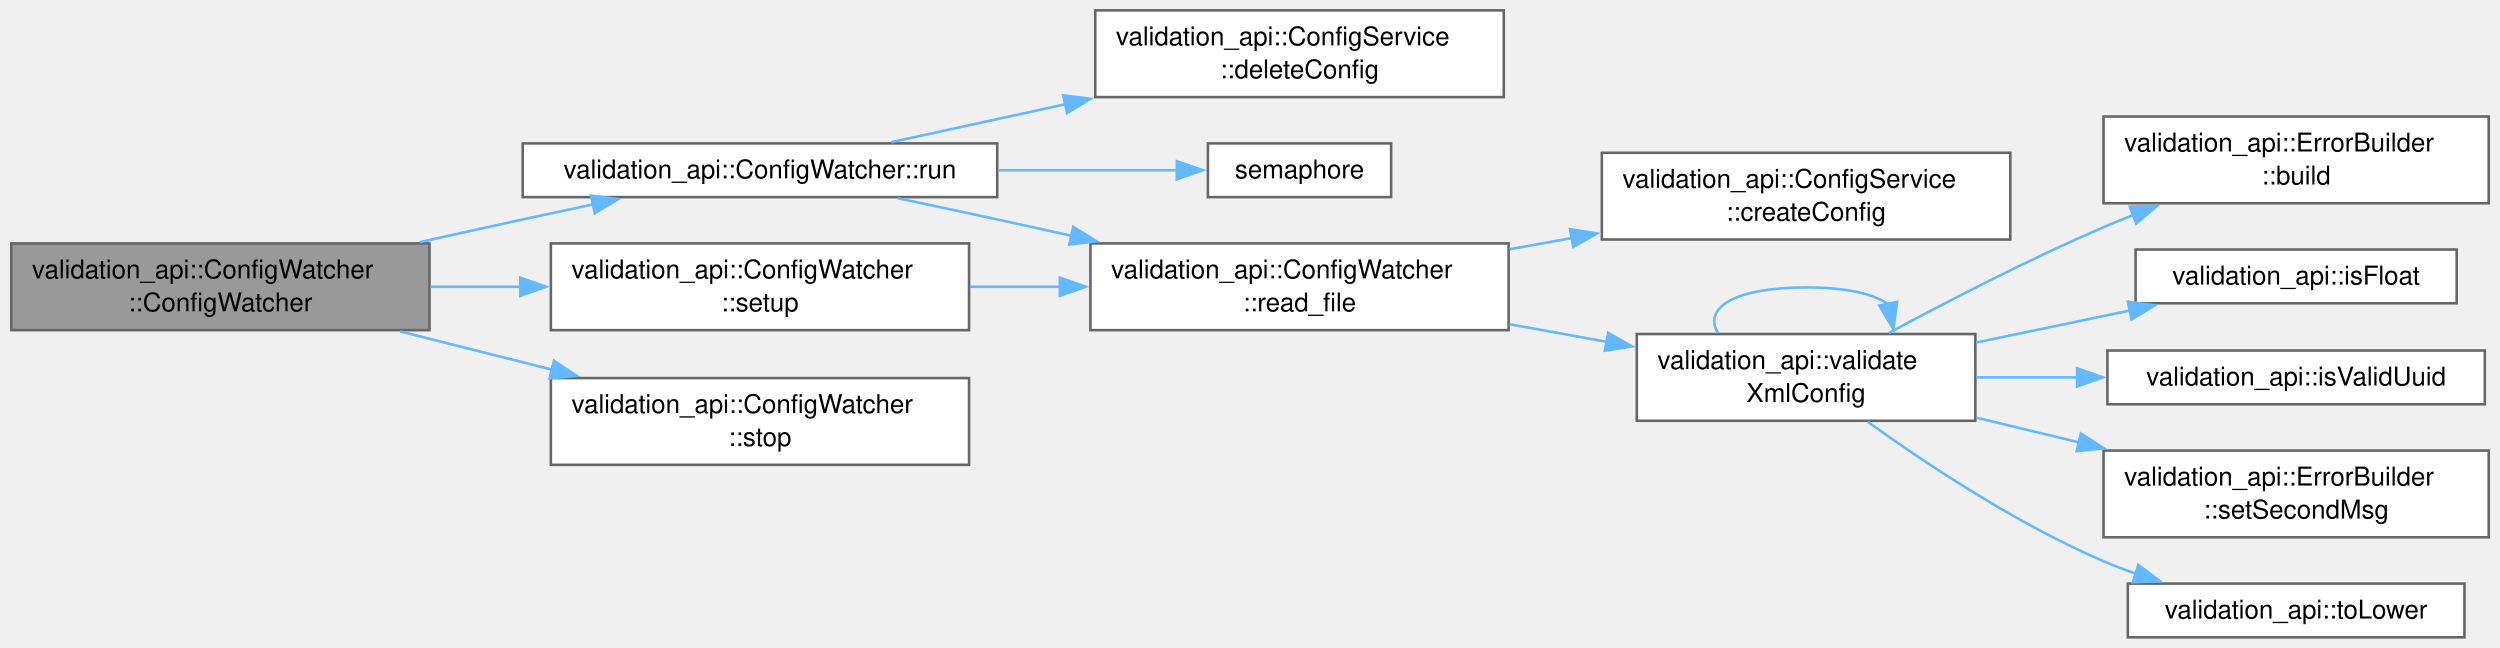
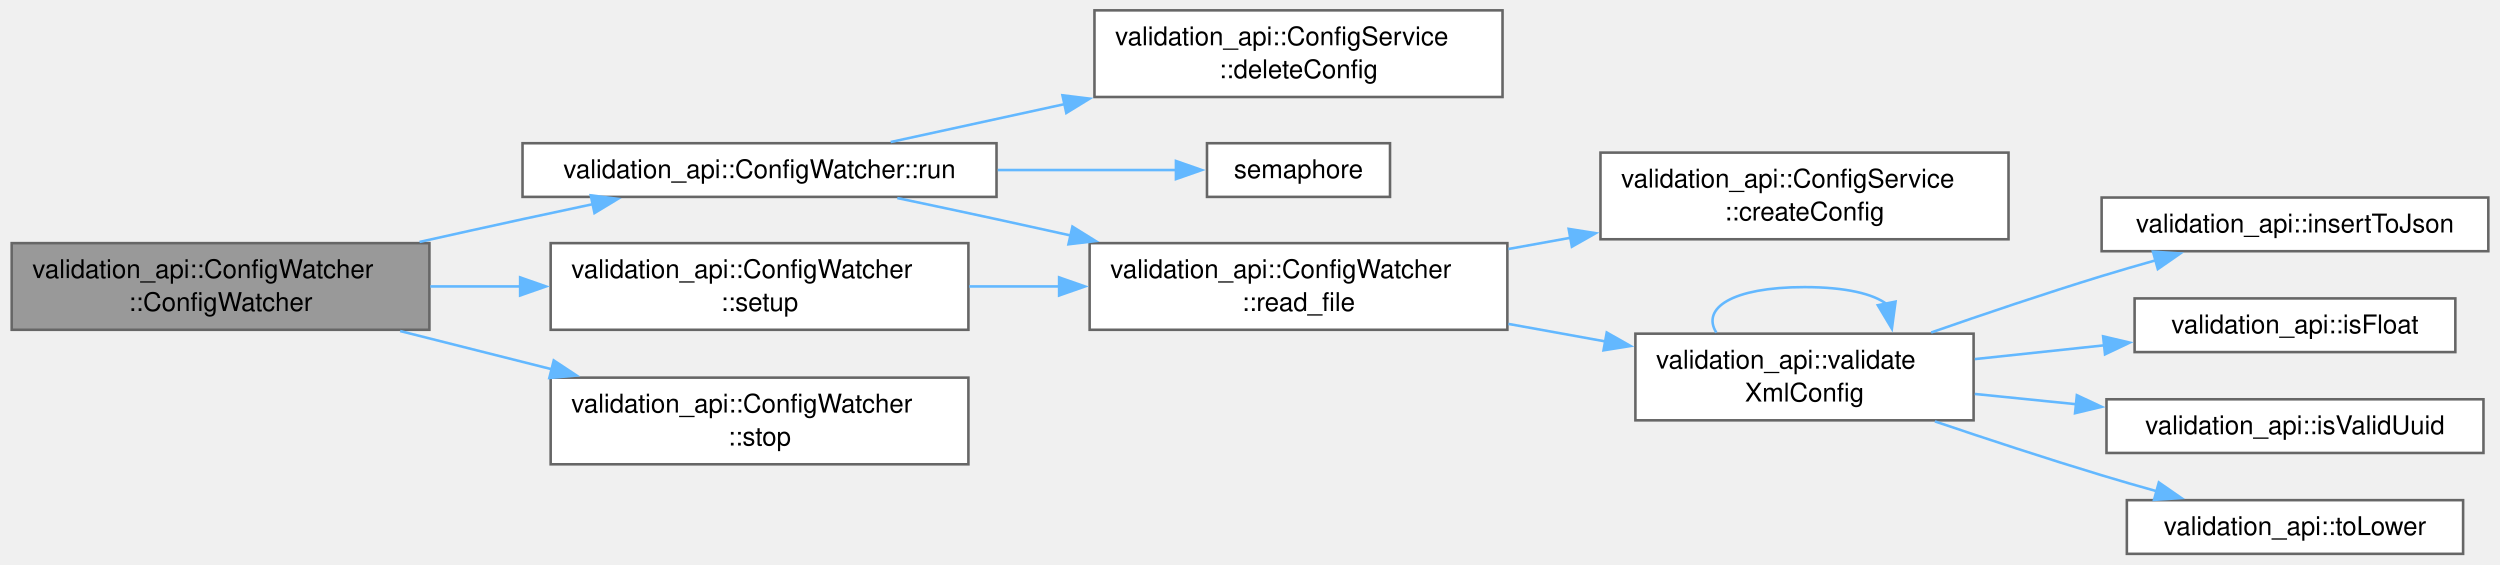
- <svg xmlns="http://www.w3.org/2000/svg" xmlns:xlink="http://www.w3.org/1999/xlink" width="965pt" height="250pt" viewBox="0.00 0.00 964.75 250.12">
-   <g id="graph0" class="graph" transform="scale(1 1) rotate(0) translate(4 246.12)">
+ <svg xmlns="http://www.w3.org/2000/svg" xmlns:xlink="http://www.w3.org/1999/xlink" width="966pt" height="218pt" viewBox="0.00 0.00 965.50 218.12">
+   <g id="graph0" class="graph" transform="scale(1 1) rotate(0) translate(4 214.12)">
    <g id="Node000001" class="node">
      <g id="a_Node000001">
-         <a xlink:title="Construct a new validation api::ConfigWatcher::ConfigWatcher object.">
-           <polygon fill="#999999" stroke="#666666" points="161.5,-152.12 0,-152.12 0,-118.62 161.5,-118.62 161.5,-152.12" />
-           <text text-anchor="start" x="8" y="-138.62" font-family="Helvetica,sans-Serif" font-size="10.00">validation_api::ConfigWatcher</text>
-           <text text-anchor="middle" x="80.75" y="-125.88" font-family="Helvetica,sans-Serif" font-size="10.00">::ConfigWatcher</text>
+         <a xlink:title=" ">
+           <polygon fill="#999999" stroke="#666666" points="161.5,-120.12 0,-120.12 0,-86.62 161.5,-86.62 161.5,-120.12" />
+           <text text-anchor="start" x="8" y="-106.62" font-family="Helvetica,sans-Serif" font-size="10.00">validation_api::ConfigWatcher</text>
+           <text text-anchor="middle" x="80.75" y="-93.88" font-family="Helvetica,sans-Serif" font-size="10.00">::ConfigWatcher</text>
        </a>
      </g>
    </g>
    <g id="Node000002" class="node">
      <g id="a_Node000002">
        <a xlink:href="classvalidation__api_1_1ConfigWatcher.html#a13e118f62a6b13b780f44e12d5afed78" target="_top" xlink:title="Start ConfigWatcher.">
-           <polygon fill="white" stroke="#666666" points="380.75,-190.75 197.5,-190.75 197.5,-170 380.75,-170 380.75,-190.75" />
-           <text text-anchor="middle" x="289.12" y="-177.25" font-family="Helvetica,sans-Serif" font-size="10.00">validation_api::ConfigWatcher::run</text>
+           <polygon fill="white" stroke="#666666" points="380.75,-158.75 197.5,-158.75 197.5,-138 380.75,-138 380.75,-158.75" />
+           <text text-anchor="middle" x="289.12" y="-145.25" font-family="Helvetica,sans-Serif" font-size="10.00">validation_api::ConfigWatcher::run</text>
        </a>
      </g>
    </g>
    <g id="edge1_Node000001_Node000002" class="edge">
      <g id="a_edge1_Node000001_Node000002">
        <a xlink:title=" ">
-           <path fill="none" stroke="#63b8ff" d="M157.68,-152.59C170.94,-155.55 184.62,-158.58 197.5,-161.38 206.32,-163.29 215.64,-165.28 224.8,-167.22" />
-           <polygon fill="#63b8ff" stroke="#63b8ff" points="223.87,-170.6 234.38,-169.24 225.32,-163.75 223.87,-170.6" />
+           <path fill="none" stroke="#63b8ff" d="M157.68,-120.59C170.94,-123.55 184.62,-126.58 197.5,-129.38 206.32,-131.29 215.64,-133.28 224.8,-135.22" />
+           <polygon fill="#63b8ff" stroke="#63b8ff" points="223.87,-138.6 234.38,-137.24 225.32,-131.75 223.87,-138.6" />
+         </a>
+       </g>
+     </g>
+     <g id="Node000012" class="node">
+       <g id="a_Node000012">
+         <a xlink:href="classvalidation__api_1_1ConfigWatcher.html#a6f8a66478001a8a0515344aac1fd0395" target="_top" xlink:title="Setup the ConfigWatcher.">
+           <polygon fill="white" stroke="#666666" points="369.88,-120.12 208.38,-120.12 208.38,-86.62 369.88,-86.62 369.88,-120.12" />
+           <text text-anchor="start" x="216.38" y="-106.62" font-family="Helvetica,sans-Serif" font-size="10.00">validation_api::ConfigWatcher</text>
+           <text text-anchor="middle" x="289.12" y="-93.88" font-family="Helvetica,sans-Serif" font-size="10.00">::setup</text>
+         </a>
+       </g>
+     </g>
+     <g id="edge12_Node000001_Node000012" class="edge">
+       <g id="a_edge12_Node000001_Node000012">
+         <a xlink:title=" ">
+           <path fill="none" stroke="#63b8ff" d="M161.84,-103.38C173.22,-103.38 185,-103.38 196.59,-103.38" />
+           <polygon fill="#63b8ff" stroke="#63b8ff" points="196.57,-106.88 206.57,-103.38 196.57,-99.88 196.57,-106.88" />
        </a>
      </g>
    </g>
    <g id="Node000013" class="node">
      <g id="a_Node000013">
-         <a xlink:href="classvalidation__api_1_1ConfigWatcher.html#a6f8a66478001a8a0515344aac1fd0395" target="_top" xlink:title="Setup the ConfigWatcher.">
-           <polygon fill="white" stroke="#666666" points="369.88,-152.12 208.38,-152.12 208.38,-118.62 369.88,-118.62 369.88,-152.12" />
-           <text text-anchor="start" x="216.38" y="-138.62" font-family="Helvetica,sans-Serif" font-size="10.00">validation_api::ConfigWatcher</text>
-           <text text-anchor="middle" x="289.12" y="-125.88" font-family="Helvetica,sans-Serif" font-size="10.00">::setup</text>
-         </a>
-       </g>
-     </g>
-     <g id="edge13_Node000001_Node000013" class="edge">
-       <g id="a_edge13_Node000001_Node000013">
-         <a xlink:title=" ">
-           <path fill="none" stroke="#63b8ff" d="M161.84,-135.38C173.22,-135.38 185,-135.38 196.59,-135.38" />
-           <polygon fill="#63b8ff" stroke="#63b8ff" points="196.57,-138.88 206.57,-135.38 196.57,-131.88 196.57,-138.88" />
-         </a>
-       </g>
-     </g>
-     <g id="Node000014" class="node">
-       <g id="a_Node000014">
        <a xlink:href="classvalidation__api_1_1ConfigWatcher.html#ac67b7bc5802f99796c903d2fdac92648" target="_top" xlink:title="Stop the ConfigWatcher.">
-           <polygon fill="white" stroke="#666666" points="369.88,-100.12 208.38,-100.12 208.38,-66.62 369.88,-66.62 369.88,-100.12" />
-           <text text-anchor="start" x="216.38" y="-86.62" font-family="Helvetica,sans-Serif" font-size="10.00">validation_api::ConfigWatcher</text>
-           <text text-anchor="middle" x="289.12" y="-73.88" font-family="Helvetica,sans-Serif" font-size="10.00">::stop</text>
-         </a>
-       </g>
-     </g>
-     <g id="edge15_Node000001_Node000014" class="edge">
-       <g id="a_edge15_Node000001_Node000014">
-         <a xlink:title=" ">
-           <path fill="none" stroke="#63b8ff" d="M150.18,-118.13C169,-113.39 189.57,-108.21 208.94,-103.33" />
-           <polygon fill="#63b8ff" stroke="#63b8ff" points="209.57,-106.78 218.41,-100.94 207.86,-99.99 209.57,-106.78" />
+           <polygon fill="white" stroke="#666666" points="369.88,-68.12 208.38,-68.12 208.38,-34.62 369.88,-34.62 369.88,-68.12" />
+           <text text-anchor="start" x="216.38" y="-54.62" font-family="Helvetica,sans-Serif" font-size="10.00">validation_api::ConfigWatcher</text>
+           <text text-anchor="middle" x="289.12" y="-41.88" font-family="Helvetica,sans-Serif" font-size="10.00">::stop</text>
+         </a>
+       </g>
+     </g>
+     <g id="edge14_Node000001_Node000013" class="edge">
+       <g id="a_edge14_Node000001_Node000013">
+         <a xlink:title=" ">
+           <path fill="none" stroke="#63b8ff" d="M150.18,-86.13C169,-81.39 189.57,-76.21 208.94,-71.33" />
+           <polygon fill="#63b8ff" stroke="#63b8ff" points="209.57,-74.78 218.41,-68.94 207.86,-67.99 209.57,-74.78" />
        </a>
      </g>
    </g>
    <g id="Node000003" class="node">
      <g id="a_Node000003">
        <a xlink:href="classvalidation__api_1_1ConfigService.html#a72b9695e86a85502ea559e009a878e4c" target="_top" xlink:title="getConfigs method">
-           <polygon fill="white" stroke="#666666" points="576.38,-242.12 418.62,-242.12 418.62,-208.62 576.38,-208.62 576.38,-242.12" />
-           <text text-anchor="start" x="426.62" y="-228.62" font-family="Helvetica,sans-Serif" font-size="10.00">validation_api::ConfigService</text>
-           <text text-anchor="middle" x="497.5" y="-215.88" font-family="Helvetica,sans-Serif" font-size="10.00">::deleteConfig</text>
+           <polygon fill="white" stroke="#666666" points="576.38,-210.12 418.62,-210.12 418.62,-176.62 576.38,-176.62 576.38,-210.12" />
+           <text text-anchor="start" x="426.62" y="-196.62" font-family="Helvetica,sans-Serif" font-size="10.00">validation_api::ConfigService</text>
+           <text text-anchor="middle" x="497.5" y="-183.88" font-family="Helvetica,sans-Serif" font-size="10.00">::deleteConfig</text>
        </a>
      </g>
    </g>
    <g id="edge2_Node000002_Node000003" class="edge">
      <g id="a_edge2_Node000002_Node000003">
        <a xlink:title=" ">
-           <path fill="none" stroke="#63b8ff" d="M339.82,-191.21C360.01,-195.61 383.98,-200.84 407.02,-205.86" />
-           <polygon fill="#63b8ff" stroke="#63b8ff" points="406.24,-209.28 416.76,-207.99 407.73,-202.44 406.24,-209.28" />
+           <path fill="none" stroke="#63b8ff" d="M339.82,-159.21C360.01,-163.61 383.98,-168.84 407.02,-173.86" />
+           <polygon fill="#63b8ff" stroke="#63b8ff" points="406.24,-177.28 416.76,-175.99 407.73,-170.44 406.24,-177.28" />
        </a>
      </g>
    </g>
    <g id="Node000004" class="node">
      <g id="a_Node000004">
-         <a xlink:href="classvalidation__api_1_1ConfigWatcher.html#a78820bcf2ebf9135785e207aae042e72" target="_top" xlink:title="Reads a file.">
-           <polygon fill="white" stroke="#666666" points="578.25,-152.12 416.75,-152.12 416.75,-118.62 578.25,-118.62 578.25,-152.12" />
-           <text text-anchor="start" x="424.75" y="-138.62" font-family="Helvetica,sans-Serif" font-size="10.00">validation_api::ConfigWatcher</text>
-           <text text-anchor="middle" x="497.5" y="-125.88" font-family="Helvetica,sans-Serif" font-size="10.00">::read_file</text>
+         <a xlink:href="classvalidation__api_1_1ConfigWatcher.html#a78820bcf2ebf9135785e207aae042e72" target="_top" xlink:title=" ">
+           <polygon fill="white" stroke="#666666" points="578.25,-120.12 416.75,-120.12 416.75,-86.62 578.25,-86.62 578.25,-120.12" />
+           <text text-anchor="start" x="424.75" y="-106.62" font-family="Helvetica,sans-Serif" font-size="10.00">validation_api::ConfigWatcher</text>
+           <text text-anchor="middle" x="497.5" y="-93.88" font-family="Helvetica,sans-Serif" font-size="10.00">::read_file</text>
        </a>
      </g>
    </g>
    <g id="edge3_Node000002_Node000004" class="edge">
      <g id="a_edge3_Node000002_Node000004">
        <a xlink:title=" ">
-           <path fill="none" stroke="#63b8ff" d="M342.39,-169.55C354.96,-166.91 368.34,-164.07 380.75,-161.38 390.11,-159.34 399.89,-157.19 409.62,-155.03" />
-           <polygon fill="#63b8ff" stroke="#63b8ff" points="410.1,-158.51 419.1,-152.92 408.57,-151.68 410.1,-158.51" />
-         </a>
-       </g>
-     </g>
-     <g id="Node000012" class="node">
-       <g id="a_Node000012">
+           <path fill="none" stroke="#63b8ff" d="M342.39,-137.55C354.96,-134.91 368.34,-132.07 380.75,-129.38 390.11,-127.34 399.89,-125.19 409.62,-123.03" />
+           <polygon fill="#63b8ff" stroke="#63b8ff" points="410.1,-126.51 419.1,-120.92 408.57,-119.68 410.1,-126.51" />
+         </a>
+       </g>
+     </g>
+     <g id="Node000011" class="node">
+       <g id="a_Node000011">
        <a xlink:href="ConfigWatcher_8cpp.html#af492780bc7786abac56fa242d4fc3045" target="_top" xlink:title=" ">
-           <polygon fill="white" stroke="#666666" points="532.88,-190.75 462.12,-190.75 462.12,-170 532.88,-170 532.88,-190.75" />
-           <text text-anchor="middle" x="497.5" y="-177.25" font-family="Helvetica,sans-Serif" font-size="10.00">semaphore</text>
-         </a>
-       </g>
-     </g>
-     <g id="edge12_Node000002_Node000012" class="edge">
-       <g id="a_edge12_Node000002_Node000012">
-         <a xlink:title=" ">
-           <path fill="none" stroke="#63b8ff" d="M381.24,-180.38C405.07,-180.38 429.77,-180.38 450.17,-180.38" />
-           <polygon fill="#63b8ff" stroke="#63b8ff" points="450.12,-183.88 460.12,-180.38 450.12,-176.88 450.12,-183.88" />
+           <polygon fill="white" stroke="#666666" points="532.88,-158.75 462.12,-158.75 462.12,-138 532.88,-138 532.88,-158.75" />
+           <text text-anchor="middle" x="497.5" y="-145.25" font-family="Helvetica,sans-Serif" font-size="10.00">semaphore</text>
+         </a>
+       </g>
+     </g>
+     <g id="edge11_Node000002_Node000011" class="edge">
+       <g id="a_edge11_Node000002_Node000011">
+         <a xlink:title=" ">
+           <path fill="none" stroke="#63b8ff" d="M381.24,-148.38C405.07,-148.38 429.77,-148.38 450.17,-148.38" />
+           <polygon fill="#63b8ff" stroke="#63b8ff" points="450.12,-151.88 460.12,-148.38 450.12,-144.88 450.12,-151.88" />
        </a>
      </g>
    </g>
    <g id="Node000005" class="node">
      <g id="a_Node000005">
        <a xlink:href="classvalidation__api_1_1ConfigService.html#a8fee54d1f3f5eb92a17c3ecd72780f00" target="_top" xlink:title="getConfigs method">
-           <polygon fill="white" stroke="#666666" points="772,-187.12 614.25,-187.12 614.25,-153.62 772,-153.62 772,-187.12" />
-           <text text-anchor="start" x="622.25" y="-173.62" font-family="Helvetica,sans-Serif" font-size="10.00">validation_api::ConfigService</text>
-           <text text-anchor="middle" x="693.12" y="-160.88" font-family="Helvetica,sans-Serif" font-size="10.00">::createConfig</text>
+           <polygon fill="white" stroke="#666666" points="772,-155.12 614.25,-155.12 614.25,-121.62 772,-121.62 772,-155.12" />
+           <text text-anchor="start" x="622.25" y="-141.62" font-family="Helvetica,sans-Serif" font-size="10.00">validation_api::ConfigService</text>
+           <text text-anchor="middle" x="693.12" y="-128.88" font-family="Helvetica,sans-Serif" font-size="10.00">::createConfig</text>
        </a>
      </g>
    </g>
    <g id="edge4_Node000004_Node000005" class="edge">
      <g id="a_edge4_Node000004_Node000005">
        <a xlink:title=" ">
-           <path fill="none" stroke="#63b8ff" d="M578.65,-149.86C586.57,-151.3 594.65,-152.75 602.65,-154.2" />
-           <polygon fill="#63b8ff" stroke="#63b8ff" points="601.95,-157.63 612.41,-155.97 603.19,-150.74 601.95,-157.63" />
+           <path fill="none" stroke="#63b8ff" d="M578.65,-117.86C586.57,-119.3 594.65,-120.75 602.65,-122.2" />
+           <polygon fill="#63b8ff" stroke="#63b8ff" points="601.95,-125.63 612.41,-123.97 603.19,-118.74 601.95,-125.63" />
        </a>
      </g>
    </g>
    <g id="Node000006" class="node">
      <g id="a_Node000006">
        <a xlink:href="namespacevalidation__api.html#aa82c6b3a43b6e6b59b529c22944cadca" target="_top" xlink:title="Ensures valid Xml configuration.">
-           <polygon fill="white" stroke="#666666" points="758.5,-117.12 627.75,-117.12 627.75,-83.62 758.5,-83.62 758.5,-117.12" />
-           <text text-anchor="start" x="635.75" y="-103.62" font-family="Helvetica,sans-Serif" font-size="10.00">validation_api::validate</text>
-           <text text-anchor="middle" x="693.12" y="-90.88" font-family="Helvetica,sans-Serif" font-size="10.00">XmlConfig</text>
+           <polygon fill="white" stroke="#666666" points="758.5,-85.12 627.75,-85.12 627.75,-51.62 758.5,-51.62 758.5,-85.12" />
+           <text text-anchor="start" x="635.75" y="-71.62" font-family="Helvetica,sans-Serif" font-size="10.00">validation_api::validate</text>
+           <text text-anchor="middle" x="693.12" y="-58.88" font-family="Helvetica,sans-Serif" font-size="10.00">XmlConfig</text>
        </a>
      </g>
    </g>
    <g id="edge5_Node000004_Node000006" class="edge">
      <g id="a_edge5_Node000004_Node000006">
        <a xlink:title=" ">
-           <path fill="none" stroke="#63b8ff" d="M578.65,-120.89C591.08,-118.64 603.88,-116.33 616.21,-114.1" />
-           <polygon fill="#63b8ff" stroke="#63b8ff" points="616.67,-117.57 625.89,-112.35 615.42,-110.68 616.67,-117.57" />
-         </a>
-       </g>
-     </g>
-     <g id="edge11_Node000006_Node000006" class="edge">
-       <g id="a_edge11_Node000006_Node000006">
-         <a xlink:title=" ">
-           <path fill="none" stroke="#63b8ff" d="M659.1,-117.54C653.32,-126.74 664.66,-135.12 693.12,-135.12 709.13,-135.12 719.73,-132.47 724.9,-128.51" />
-           <polygon fill="#63b8ff" stroke="#63b8ff" points="728.27,-129.52 726.84,-119.02 721.41,-128.12 728.27,-129.52" />
+           <path fill="none" stroke="#63b8ff" d="M578.65,-88.89C591.08,-86.64 603.88,-84.33 616.21,-82.1" />
+           <polygon fill="#63b8ff" stroke="#63b8ff" points="616.67,-85.57 625.89,-80.35 615.42,-78.68 616.67,-85.57" />
+         </a>
+       </g>
+     </g>
+     <g id="edge10_Node000006_Node000006" class="edge">
+       <g id="a_edge10_Node000006_Node000006">
+         <a xlink:title=" ">
+           <path fill="none" stroke="#63b8ff" d="M659.04,-85.54C653.24,-94.74 664.61,-103.12 693.12,-103.12 709.17,-103.12 719.78,-100.47 724.96,-96.51" />
+           <polygon fill="#63b8ff" stroke="#63b8ff" points="728.33,-97.52 726.91,-87.02 721.47,-96.12 728.33,-97.52" />
        </a>
      </g>
    </g>
    <g id="Node000007" class="node">
      <g id="a_Node000007">
-         <a xlink:href="classvalidation__api_1_1ErrorBuilder.html#a84327bbfe6c61e7be6966acc41ba6087" target="_top" xlink:title=" ">
-           <polygon fill="white" stroke="#666666" points="956.75,-201.12 808,-201.12 808,-167.62 956.75,-167.62 956.75,-201.12" />
-           <text text-anchor="start" x="816" y="-187.62" font-family="Helvetica,sans-Serif" font-size="10.00">validation_api::ErrorBuilder</text>
-           <text text-anchor="middle" x="882.38" y="-174.88" font-family="Helvetica,sans-Serif" font-size="10.00">::build</text>
+         <a xlink:href="namespacevalidation__api.html#a0c0f34d744f57bb06458867fbee4b7a9" target="_top" xlink:title="Insert an error into a json object.">
+           <polygon fill="white" stroke="#666666" points="957.5,-137.75 808,-137.75 808,-117 957.5,-117 957.5,-137.75" />
+           <text text-anchor="middle" x="882.75" y="-124.25" font-family="Helvetica,sans-Serif" font-size="10.00">validation_api::insertToJson</text>
        </a>
      </g>
    </g>
    <g id="edge6_Node000006_Node000007" class="edge">
      <g id="a_edge6_Node000006_Node000007">
        <a xlink:title=" ">
-           <path fill="none" stroke="#63b8ff" d="M725.02,-117.5C747.63,-129.68 779.26,-146.03 808,-158.38 811.76,-159.99 815.66,-161.59 819.61,-163.15" />
-           <polygon fill="#63b8ff" stroke="#63b8ff" points="818.12,-166.33 828.71,-166.64 820.63,-159.79 818.12,-166.33" />
+           <path fill="none" stroke="#63b8ff" d="M742.1,-85.58C762.34,-92.64 786.22,-100.7 808,-107.38 814.74,-109.44 821.86,-111.51 828.92,-113.5" />
+           <polygon fill="#63b8ff" stroke="#63b8ff" points="827.85,-116.83 838.42,-116.13 829.72,-110.09 827.85,-116.83" />
        </a>
      </g>
    </g>
    <g id="Node000008" class="node">
      <g id="a_Node000008">
        <a xlink:href="namespacevalidation__api.html#ac497c1198e4e7f0fe71ffbdb3e6beeaa" target="_top" xlink:title="Convert string to float.">
-           <polygon fill="white" stroke="#666666" points="944.38,-149.75 820.38,-149.75 820.38,-129 944.38,-129 944.38,-149.75" />
-           <text text-anchor="middle" x="882.38" y="-136.25" font-family="Helvetica,sans-Serif" font-size="10.00">validation_api::isFloat</text>
+           <polygon fill="white" stroke="#666666" points="944.75,-98.75 820.75,-98.75 820.75,-78 944.75,-78 944.75,-98.75" />
+           <text text-anchor="middle" x="882.75" y="-85.25" font-family="Helvetica,sans-Serif" font-size="10.00">validation_api::isFloat</text>
        </a>
      </g>
    </g>
    <g id="edge7_Node000006_Node000008" class="edge">
      <g id="a_edge7_Node000006_Node000008">
        <a xlink:title=" ">
-           <path fill="none" stroke="#63b8ff" d="M758.83,-113.85C778.09,-117.86 799.17,-122.25 818.32,-126.24" />
-           <polygon fill="#63b8ff" stroke="#63b8ff" points="817.37,-129.62 827.87,-128.23 818.8,-122.77 817.37,-129.62" />
+           <path fill="none" stroke="#63b8ff" d="M758.96,-75.29C775.14,-77.01 792.59,-78.87 809.12,-80.63" />
+           <polygon fill="#63b8ff" stroke="#63b8ff" points="808.57,-84.09 818.88,-81.67 809.31,-77.13 808.57,-84.09" />
        </a>
      </g>
    </g>
    <g id="Node000009" class="node">
      <g id="a_Node000009">
        <a xlink:href="namespacevalidation__api.html#ac19e25b4d8364b0f52152440dd5ecbda" target="_top" xlink:title=" ">
-           <polygon fill="white" stroke="#666666" points="955.25,-110.75 809.5,-110.75 809.5,-90 955.25,-90 955.25,-110.75" />
-           <text text-anchor="middle" x="882.38" y="-97.25" font-family="Helvetica,sans-Serif" font-size="10.00">validation_api::isValidUuid</text>
+           <polygon fill="white" stroke="#666666" points="955.62,-59.75 809.88,-59.75 809.88,-39 955.62,-39 955.62,-59.75" />
+           <text text-anchor="middle" x="882.75" y="-46.25" font-family="Helvetica,sans-Serif" font-size="10.00">validation_api::isValidUuid</text>
        </a>
      </g>
    </g>
    <g id="edge8_Node000006_Node000009" class="edge">
      <g id="a_edge8_Node000006_Node000009">
        <a xlink:title=" ">
-           <path fill="none" stroke="#63b8ff" d="M758.83,-100.38C771.42,-100.38 784.78,-100.38 797.88,-100.38" />
-           <polygon fill="#63b8ff" stroke="#63b8ff" points="797.78,-103.88 807.78,-100.38 797.78,-96.88 797.78,-103.88" />
+           <path fill="none" stroke="#63b8ff" d="M758.96,-61.81C771.57,-60.53 784.97,-59.18 798.09,-57.85" />
+           <polygon fill="#63b8ff" stroke="#63b8ff" points="798.42,-61.33 808.02,-56.84 797.72,-54.37 798.42,-61.33" />
        </a>
      </g>
    </g>
    <g id="Node000010" class="node">
      <g id="a_Node000010">
-         <a xlink:href="classvalidation__api_1_1ErrorBuilder.html#a014e70c2f2b4a2ee879c363b4a2174f2" target="_top" xlink:title="Set the First Msg object.">
-           <polygon fill="white" stroke="#666666" points="956.75,-72.12 808,-72.12 808,-38.62 956.75,-38.62 956.75,-72.12" />
-           <text text-anchor="start" x="816" y="-58.62" font-family="Helvetica,sans-Serif" font-size="10.00">validation_api::ErrorBuilder</text>
-           <text text-anchor="middle" x="882.38" y="-45.88" font-family="Helvetica,sans-Serif" font-size="10.00">::setSecondMsg</text>
+         <a xlink:href="namespacevalidation__api.html#a6dd56dcf7358b332bb906a2d27fddd0b" target="_top" xlink:title="Converts string to all lowercase.">
+           <polygon fill="white" stroke="#666666" points="947.75,-20.75 817.75,-20.75 817.75,0 947.75,0 947.75,-20.75" />
+           <text text-anchor="middle" x="882.75" y="-7.25" font-family="Helvetica,sans-Serif" font-size="10.00">validation_api::toLower</text>
        </a>
      </g>
    </g>
    <g id="edge9_Node000006_Node000010" class="edge">
      <g id="a_edge9_Node000006_Node000010">
        <a xlink:title=" ">
-           <path fill="none" stroke="#63b8ff" d="M758.83,-84.83C771.63,-81.75 785.23,-78.48 798.54,-75.28" />
-           <polygon fill="#63b8ff" stroke="#63b8ff" points="799.24,-78.71 808.15,-72.97 797.61,-71.91 799.24,-78.71" />
-         </a>
-       </g>
-     </g>
-     <g id="Node000011" class="node">
-       <g id="a_Node000011">
-         <a xlink:href="namespacevalidation__api.html#a6dd56dcf7358b332bb906a2d27fddd0b" target="_top" xlink:title="Converts string to all lowercase.">
-           <polygon fill="white" stroke="#666666" points="947.38,-20.75 817.38,-20.75 817.38,0 947.38,0 947.38,-20.75" />
-           <text text-anchor="middle" x="882.38" y="-7.25" font-family="Helvetica,sans-Serif" font-size="10.00">validation_api::toLower</text>
-         </a>
-       </g>
-     </g>
-     <g id="edge10_Node000006_Node000011" class="edge">
-       <g id="a_edge10_Node000006_Node000011">
-         <a xlink:title=" ">
-           <path fill="none" stroke="#63b8ff" d="M716.96,-83.21C739.17,-67.24 774.39,-43.8 808,-29.38 812.03,-27.64 816.26,-26.04 820.57,-24.56" />
-           <polygon fill="#63b8ff" stroke="#63b8ff" points="821.44,-27.96 829.91,-21.6 819.32,-21.29 821.44,-27.96" />
-         </a>
-       </g>
-     </g>
-     <g id="edge14_Node000013_Node000004" class="edge">
-       <g id="a_edge14_Node000013_Node000004">
-         <a xlink:title=" ">
-           <path fill="none" stroke="#63b8ff" d="M370.21,-135.38C381.6,-135.38 393.38,-135.38 404.96,-135.38" />
-           <polygon fill="#63b8ff" stroke="#63b8ff" points="404.95,-138.88 414.95,-135.38 404.95,-131.88 404.95,-138.88" />
+           <path fill="none" stroke="#63b8ff" d="M743.53,-51.2C763.48,-44.45 786.75,-36.8 808,-30.38 814.83,-28.31 822.05,-26.23 829.19,-24.23" />
+           <polygon fill="#63b8ff" stroke="#63b8ff" points="830.12,-27.61 838.83,-21.57 828.26,-20.86 830.12,-27.61" />
+         </a>
+       </g>
+     </g>
+     <g id="edge13_Node000012_Node000004" class="edge">
+       <g id="a_edge13_Node000012_Node000004">
+         <a xlink:title=" ">
+           <path fill="none" stroke="#63b8ff" d="M370.21,-103.38C381.6,-103.38 393.38,-103.38 404.96,-103.38" />
+           <polygon fill="#63b8ff" stroke="#63b8ff" points="404.95,-106.88 414.95,-103.38 404.95,-99.88 404.95,-106.88" />
        </a>
      </g>
    </g>
  </g>
</svg>
